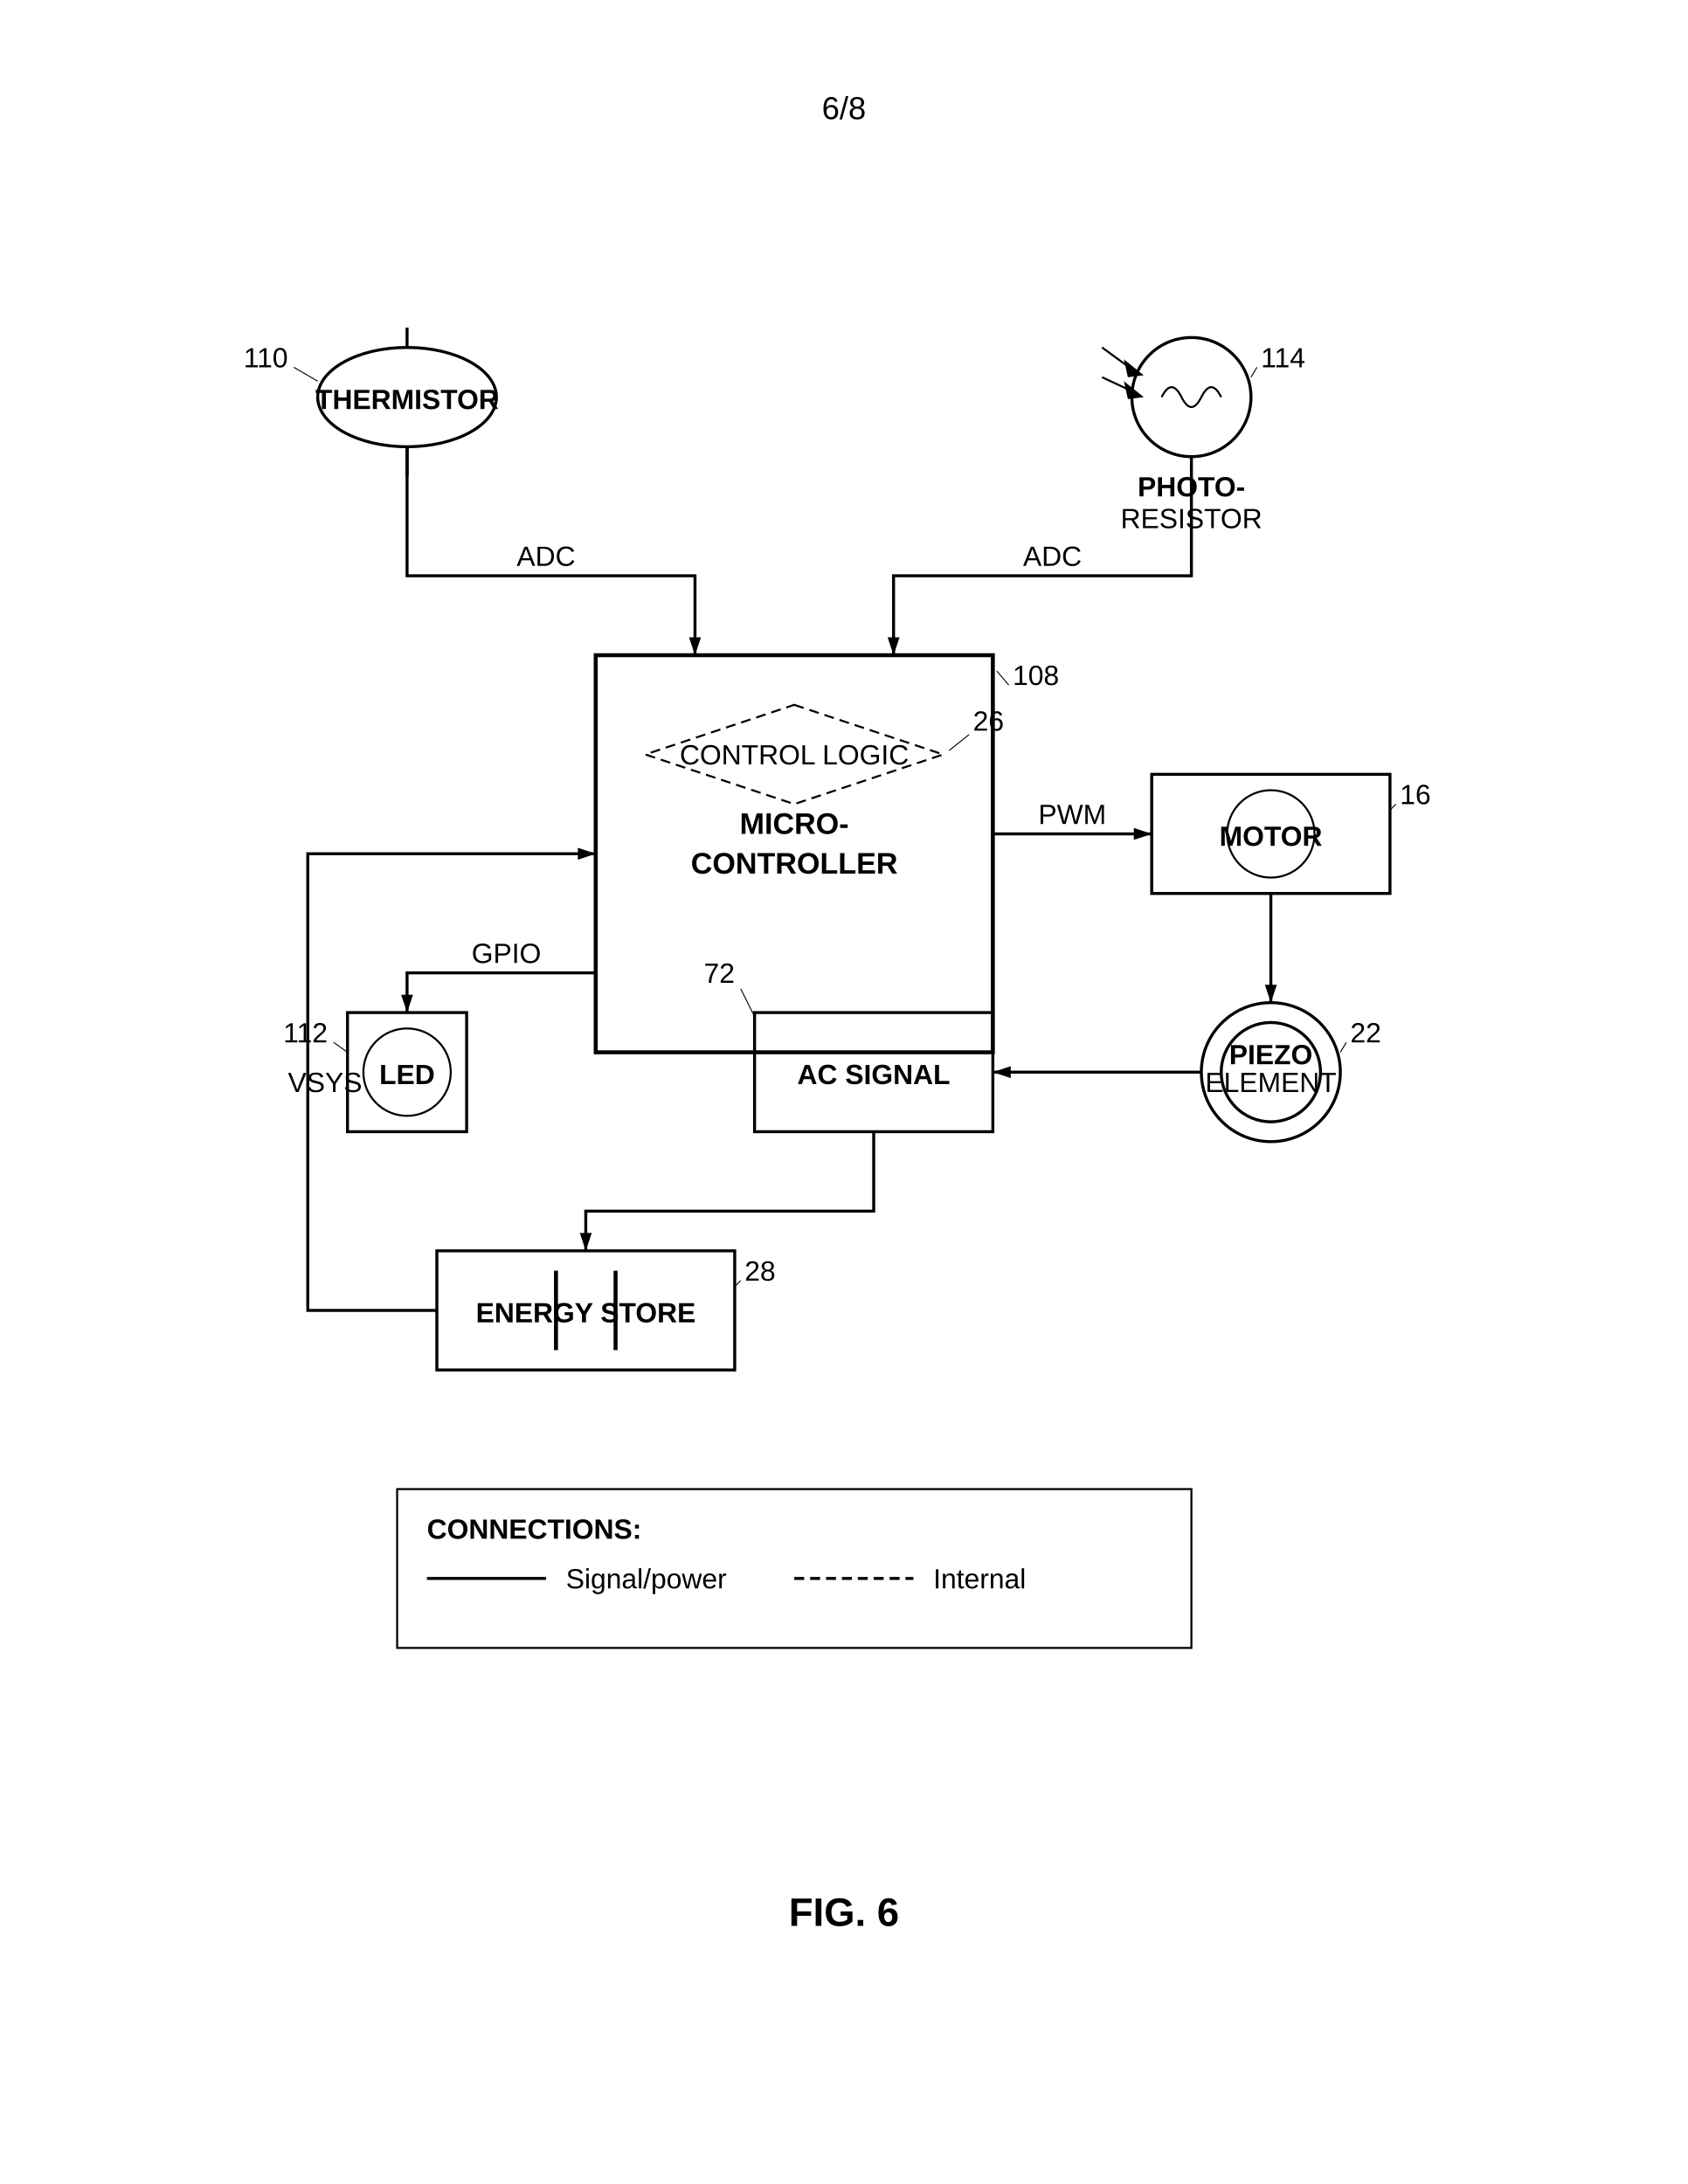
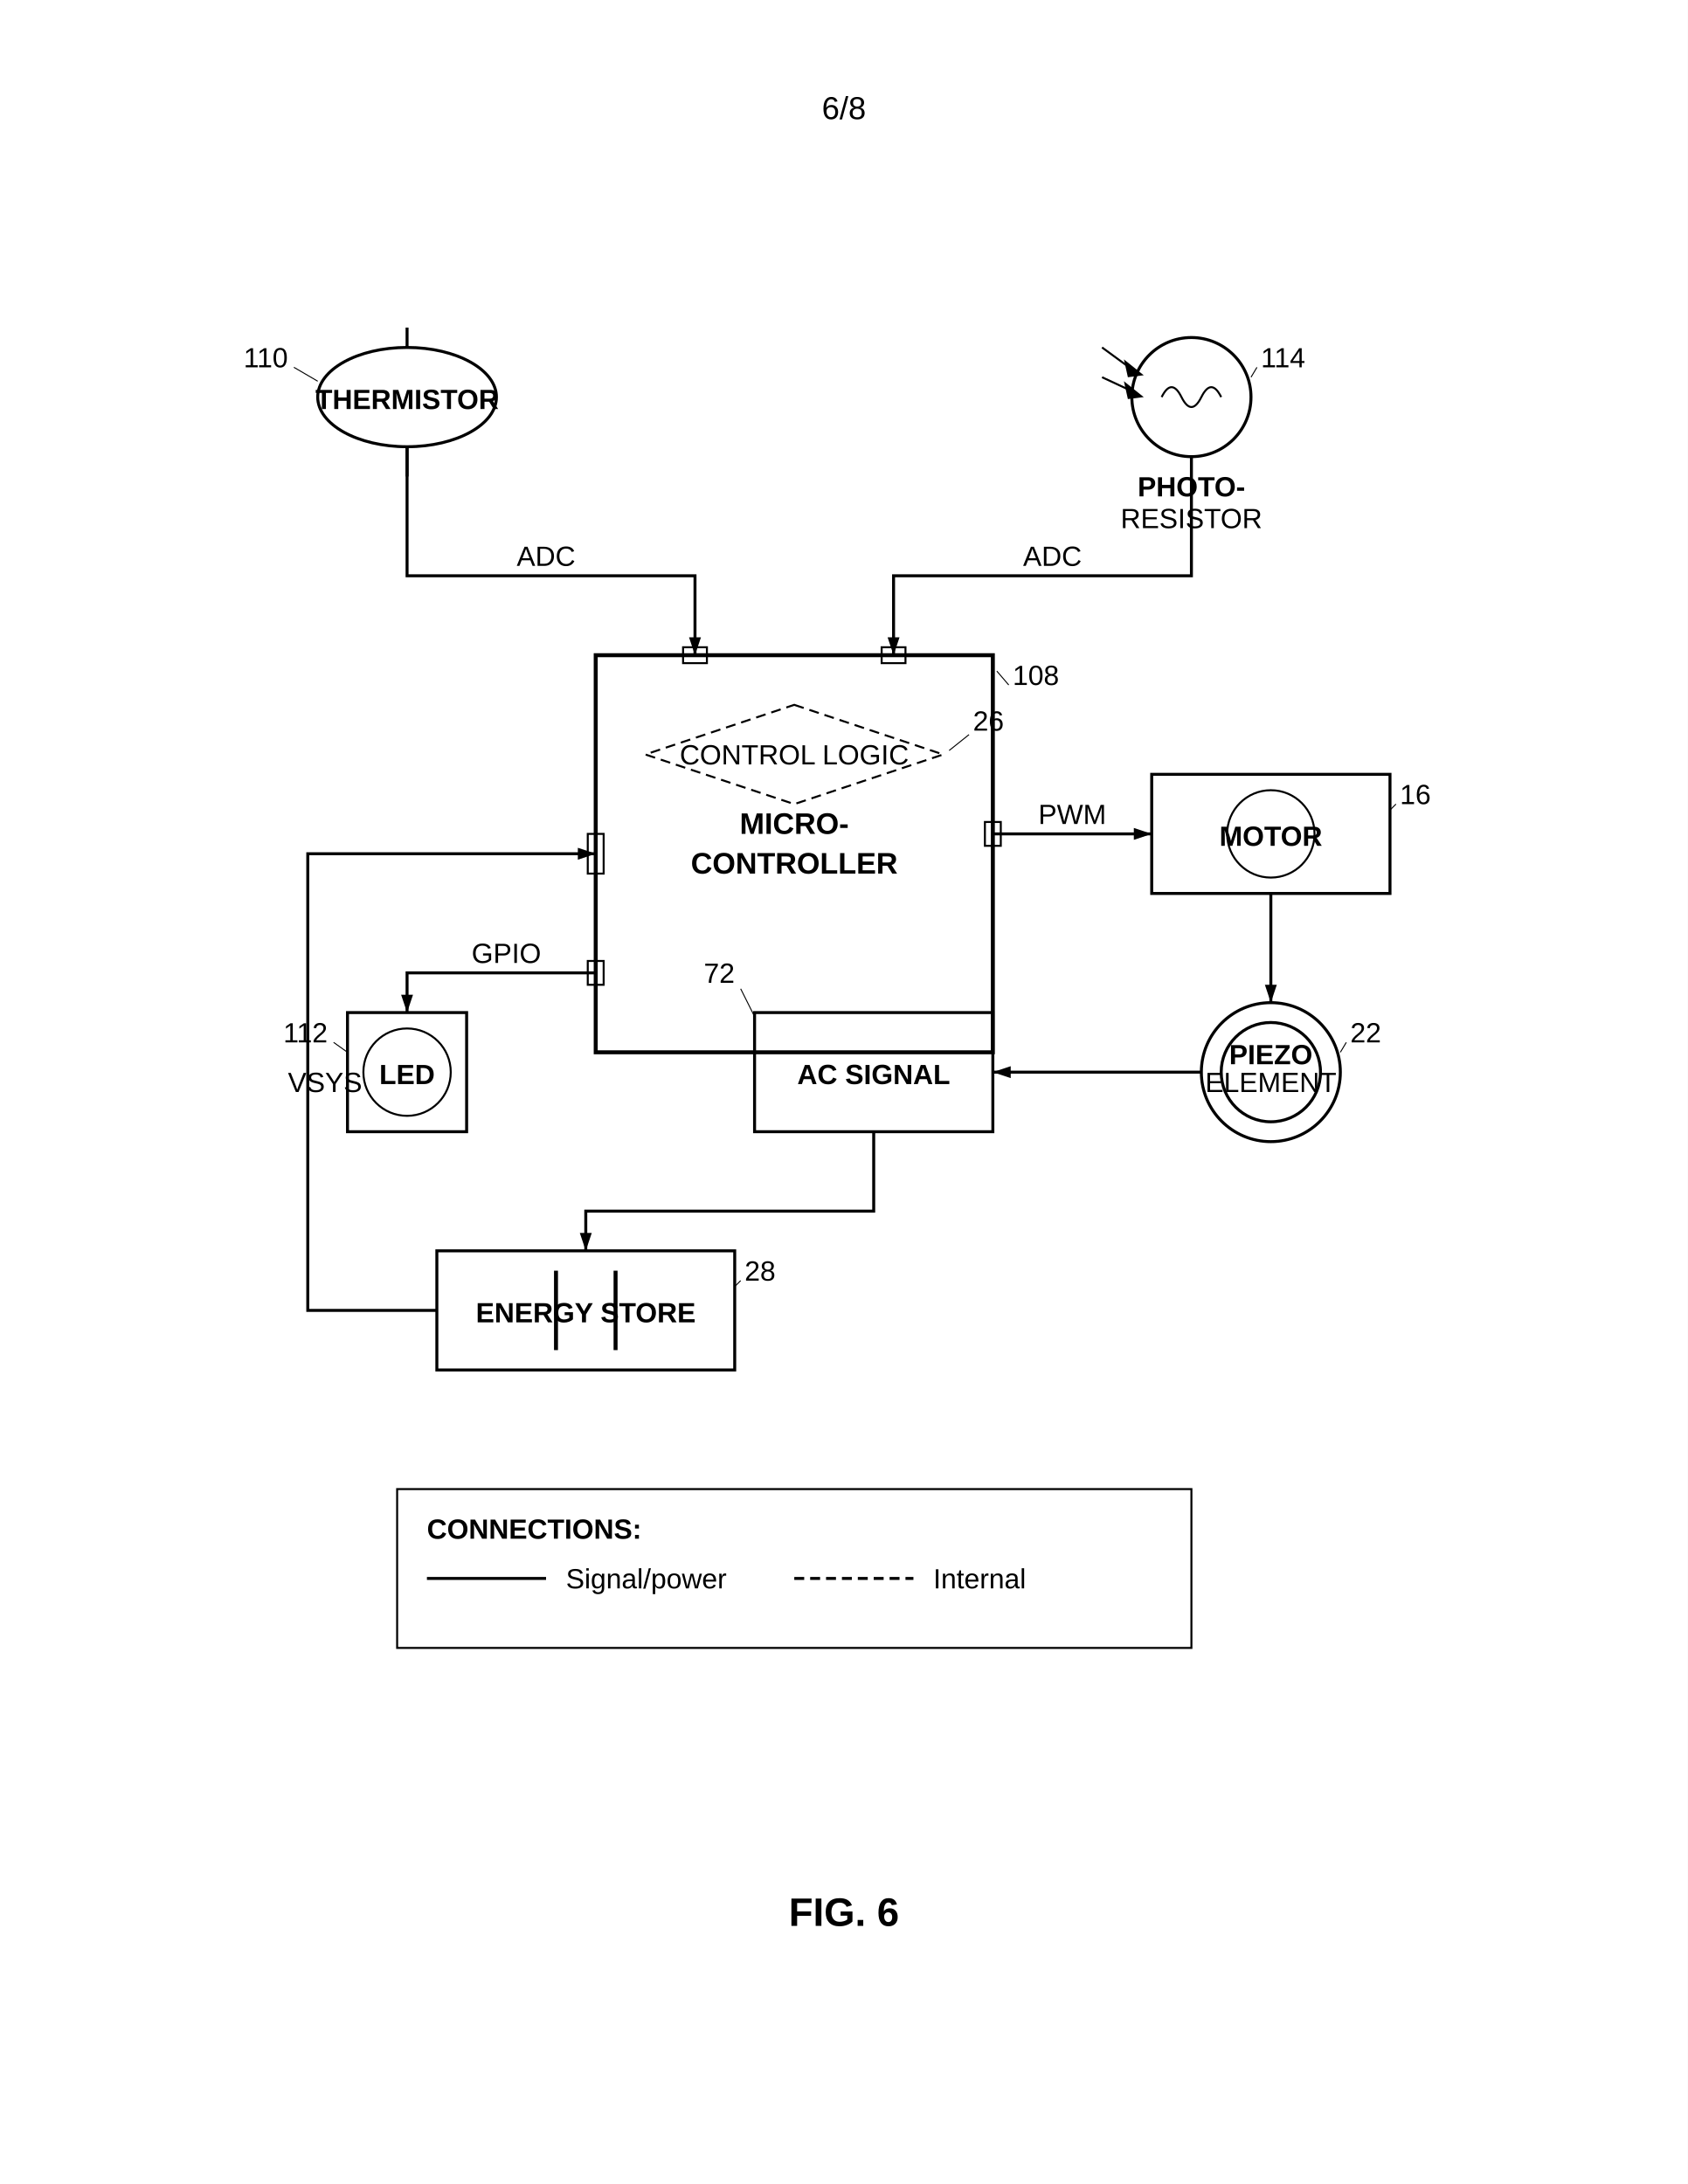
<svg xmlns="http://www.w3.org/2000/svg" width="8.5in" height="11in" viewBox="0 0 850 1100">
  <defs>
    <marker id="ah" markerWidth="6" markerHeight="4" refX="6" refY="2" orient="auto">
      <polygon points="0 0, 6 2, 0 4" fill="black" />
    </marker>
  </defs>
  <rect width="100%" height="100%" fill="white" />
  <text x="425" y="60" font-family="Arial, sans-serif" font-size="16" text-anchor="middle" fill="black">6/8</text>
  <g transform="translate(0, 50)">
    <path d="M 300 280 L 500 280 L 500 480 L 300 480 Z" fill="none" stroke="black" stroke-width="2" />
+     <rect x="344" y="276" width="12" height="8" fill="none" stroke="black" stroke-width="1" />
+     <rect x="444" y="276" width="12" height="8" fill="none" stroke="black" stroke-width="1" />
+     <rect x="296" y="370" width="8" height="20" fill="none" stroke="black" stroke-width="1" />
+     <rect x="496" y="364" width="8" height="12" fill="none" stroke="black" stroke-width="1" />
+     <rect x="296" y="434" width="8" height="12" fill="none" stroke="black" stroke-width="1" />
    <text x="400" y="370" font-family="Arial, sans-serif" font-size="15" font-weight="bold" text-anchor="middle" fill="black">MICRO-</text>
    <text x="400" y="390" font-family="Arial, sans-serif" font-size="15" font-weight="bold" text-anchor="middle" fill="black">CONTROLLER</text>
    <text x="510" y="295" font-family="Arial, sans-serif" font-size="14" text-anchor="start" fill="black">108</text>
    <line x1="508" y1="295" x2="502" y2="288" stroke="black" stroke-width="0.5" />
    <g class="component-lead">
      <line x1="205" y1="115" x2="205" y2="125" stroke="black" stroke-width="1.5" />
    </g>
    <ellipse cx="205" cy="150" rx="45" ry="25" fill="none" stroke="black" stroke-width="1.5" />
    <g class="component-lead">
      <line x1="205" y1="175" x2="205" y2="190" stroke="black" stroke-width="1.5" />
    </g>
    <text x="205" y="156" font-family="Arial, sans-serif" font-size="14" font-weight="bold" text-anchor="middle" fill="black">THERMISTOR</text>
    <text x="145" y="135" font-family="Arial, sans-serif" font-size="14" text-anchor="end" fill="black">110</text>
    <line x1="148" y1="135" x2="160" y2="142" stroke="black" stroke-width="0.5" />
    <path d="M 205 175 L 205 240 L 350 240 L 350 280" fill="none" stroke="black" stroke-width="1.5" marker-end="url(#ah)" />
    <text x="275" y="235" font-family="Arial, sans-serif" font-size="14" text-anchor="middle" fill="black">ADC</text>
    <circle cx="600" cy="150" r="30" fill="none" stroke="black" stroke-width="1.5" />
    <path d="M585,150 Q590,140 595,150 Q600,160 605,150 Q610,140 615,150" fill="none" stroke="black" stroke-width="1" />
    <line x1="555" y1="125" x2="570" y2="136" stroke="black" stroke-width="1" />
    <polygon points="566 131, 576 139, 568 140" fill="black" stroke="none" />
    <line x1="555" y1="140" x2="570" y2="147" stroke="black" stroke-width="1" />
    <polygon points="566 142, 576 150, 568 151" fill="black" stroke="none" />
    <text x="600" y="200" font-family="Arial, sans-serif" font-size="14" font-weight="bold" text-anchor="middle" fill="black">PHOTO-</text>
    <text x="600" y="216" font-family="Arial, sans-serif" font-size="14" text-anchor="middle" fill="black">RESISTOR</text>
    <text x="635" y="135" font-family="Arial, sans-serif" font-size="14" text-anchor="start" fill="black">114</text>
    <line x1="633" y1="135" x2="630" y2="140" stroke="black" stroke-width="0.5" />
    <path d="M 600 180 L 600 240 L 450 240 L 450 280" fill="none" stroke="black" stroke-width="1.5" marker-end="url(#ah)" />
    <text x="530" y="235" font-family="Arial, sans-serif" font-size="14" text-anchor="middle" fill="black">ADC</text>
    <rect x="580" y="340" width="120" height="60" fill="none" stroke="black" stroke-width="1.5" />
    <path d="M 618 370 A 22 22 0 1 0 662 370 A 22 22 0 1 0 618 370 Z" fill="none" stroke="black" stroke-width="1" />
    <text x="640" y="376" font-family="Arial, sans-serif" font-size="14" font-weight="bold" text-anchor="middle" fill="black">MOTOR</text>
    <text x="705" y="355" font-family="Arial, sans-serif" font-size="14" text-anchor="start" fill="black">16</text>
    <line x1="703" y1="355" x2="700" y2="358" stroke="black" stroke-width="0.5" />
    <line x1="500" y1="370" x2="580" y2="370" stroke="black" stroke-width="1.5" marker-end="url(#ah)" />
    <text x="540" y="365" font-family="Arial, sans-serif" font-size="14" text-anchor="middle" fill="black">PWM</text>
    <circle cx="640" cy="490" r="35" fill="none" stroke="black" stroke-width="1.5" />
    <path d="M 615 490 A 25 25 0 1 0 665 490 A 25 25 0 1 0 615 490 Z" fill="none" stroke="black" stroke-width="1.5" />
    <text x="640" y="486" font-family="Arial, sans-serif" font-size="14" font-weight="bold" text-anchor="middle" fill="black">PIEZO</text>
    <text x="640" y="500" font-family="Arial, sans-serif" font-size="14" text-anchor="middle" fill="black">ELEMENT</text>
    <text x="680" y="475" font-family="Arial, sans-serif" font-size="14" text-anchor="start" fill="black">22</text>
    <line x1="678" y1="475" x2="675" y2="480" stroke="black" stroke-width="0.5" />
    <line x1="640" y1="400" x2="640" y2="455" stroke="black" stroke-width="1.5" marker-end="url(#ah)" />
    <rect x="380" y="460" width="120" height="60" fill="none" stroke="black" stroke-width="1.5" />
    <text x="440" y="496" font-family="Arial, sans-serif" font-size="14" font-weight="bold" text-anchor="middle" fill="black">AC SIGNAL</text>
    <text x="370" y="445" font-family="Arial, sans-serif" font-size="14" text-anchor="end" fill="black">72</text>
    <line x1="373" y1="448" x2="380" y2="462" stroke="black" stroke-width="0.5" />
    <line x1="605" y1="490" x2="500" y2="490" stroke="black" stroke-width="1.5" marker-end="url(#ah)" />
    <rect x="220" y="580" width="150" height="60" fill="none" stroke="black" stroke-width="1.5" />
    <line x1="280" y1="590" x2="280" y2="630" stroke="black" stroke-width="2" />
    <line x1="310" y1="590" x2="310" y2="630" stroke="black" stroke-width="2" />
    <text x="295" y="616" font-family="Arial, sans-serif" font-size="14" font-weight="bold" text-anchor="middle" fill="black">ENERGY STORE</text>
    <text x="375" y="595" font-family="Arial, sans-serif" font-size="14" text-anchor="start" fill="black">28</text>
    <line x1="373" y1="595" x2="370" y2="598" stroke="black" stroke-width="0.5" />
    <path d="M 440 520 L 440 560 L 295 560 L 295 580" fill="none" stroke="black" stroke-width="1.5" marker-end="url(#ah)" />
    <path d="M 220 610 L 155 610 L 155 380 L 300 380" fill="none" stroke="black" stroke-width="1.5" marker-end="url(#ah)" />
    <text x="145" y="500" font-family="Arial, sans-serif" font-size="14" text-anchor="start" fill="black">VSYS</text>
    <polygon points="400,305 475,330 400,355 325,330" fill="none" stroke="black" stroke-width="1" stroke-dasharray="5,3" />
    <text x="400" y="335" font-family="Arial, sans-serif" font-size="14" text-anchor="middle" fill="black">CONTROL LOGIC</text>
    <text x="490" y="318" font-family="Arial, sans-serif" font-size="14" text-anchor="start" fill="black">26</text>
    <line x1="488" y1="320" x2="478" y2="328" stroke="black" stroke-width="0.5" />
    <rect x="175" y="460" width="60" height="60" fill="none" stroke="black" stroke-width="1.5" />
    <path d="M 183 490 A 22 22 0 1 0 227 490 A 22 22 0 1 0 183 490 Z" fill="none" stroke="black" stroke-width="1" />
    <text x="205" y="496" font-family="Arial, sans-serif" font-size="14" font-weight="bold" text-anchor="middle" fill="black">LED</text>
    <text x="165" y="475" font-family="Arial, sans-serif" font-size="14" text-anchor="end" fill="black">112</text>
    <line x1="168" y1="475" x2="175" y2="480" stroke="black" stroke-width="0.5" />
    <path d="M 300 440 L 205 440 L 205 460" fill="none" stroke="black" stroke-width="1.5" marker-end="url(#ah)" />
    <text x="255" y="435" font-family="Arial, sans-serif" font-size="14" text-anchor="middle" fill="black">GPIO</text>
    <rect x="200" y="700" width="400" height="80" fill="none" stroke="black" stroke-width="1" />
    <text x="215" y="725" font-family="Arial, sans-serif" font-size="14" font-weight="bold" fill="black">CONNECTIONS:</text>
    <line x1="215" y1="745" x2="275" y2="745" stroke="black" stroke-width="1.5" />
    <text x="285" y="750" font-family="Arial, sans-serif" font-size="14" text-anchor="start" fill="black">Signal/power</text>
    <line x1="400" y1="745" x2="460" y2="745" stroke="black" stroke-width="1.5" stroke-dasharray="5,3" />
    <text x="470" y="750" font-family="Arial, sans-serif" font-size="14" text-anchor="start" fill="black">Internal</text>
    <text x="425" y="920" font-family="Arial, sans-serif" font-size="20" font-weight="bold" text-anchor="middle" fill="black">FIG. 6</text>
  </g>
</svg>
